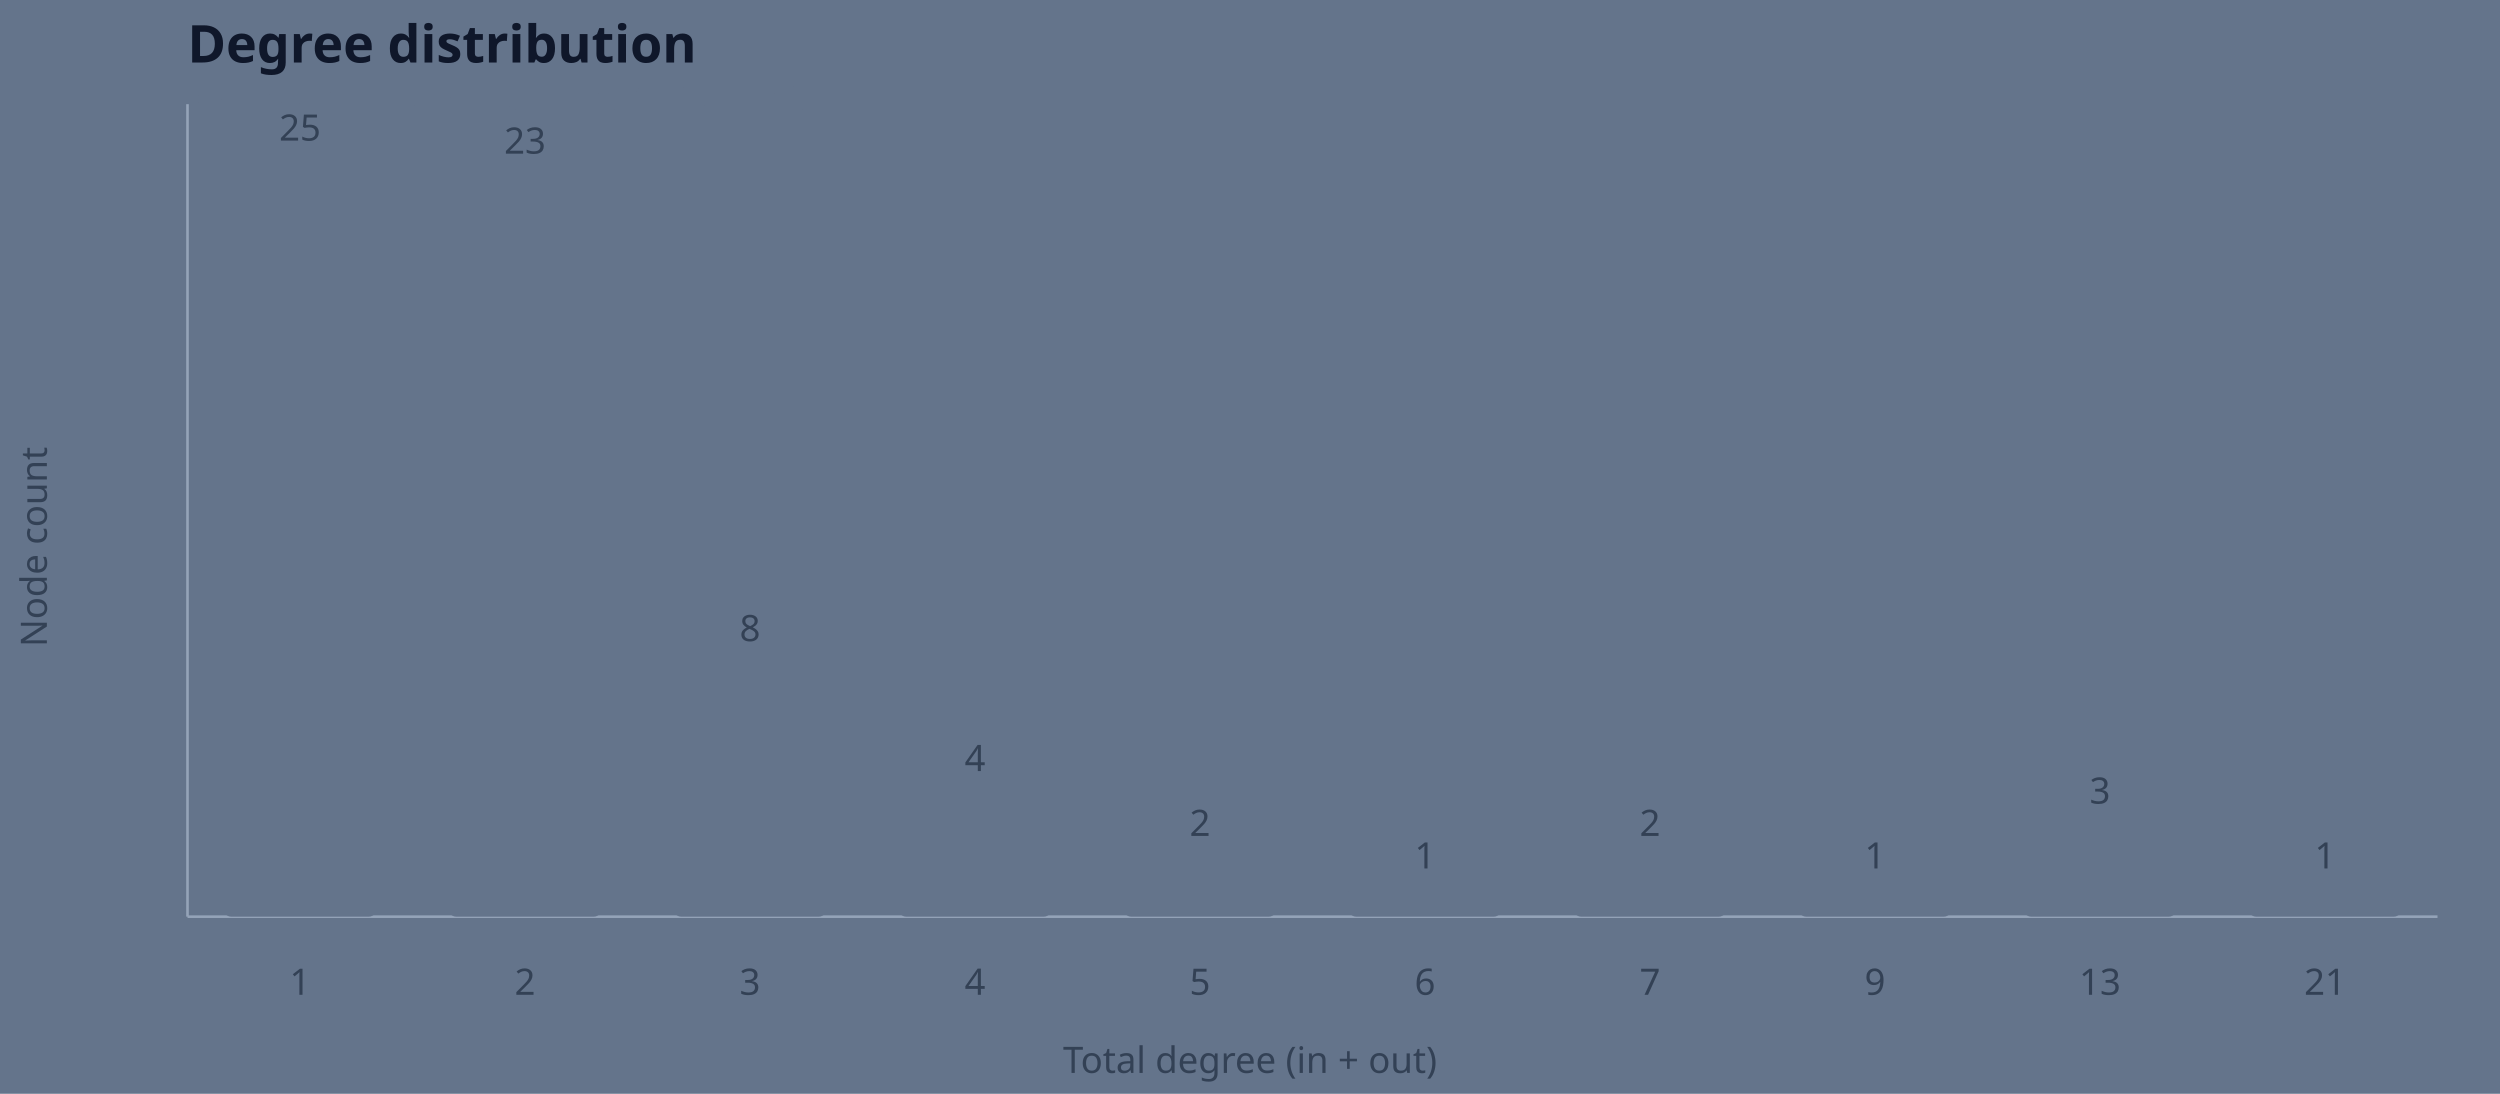
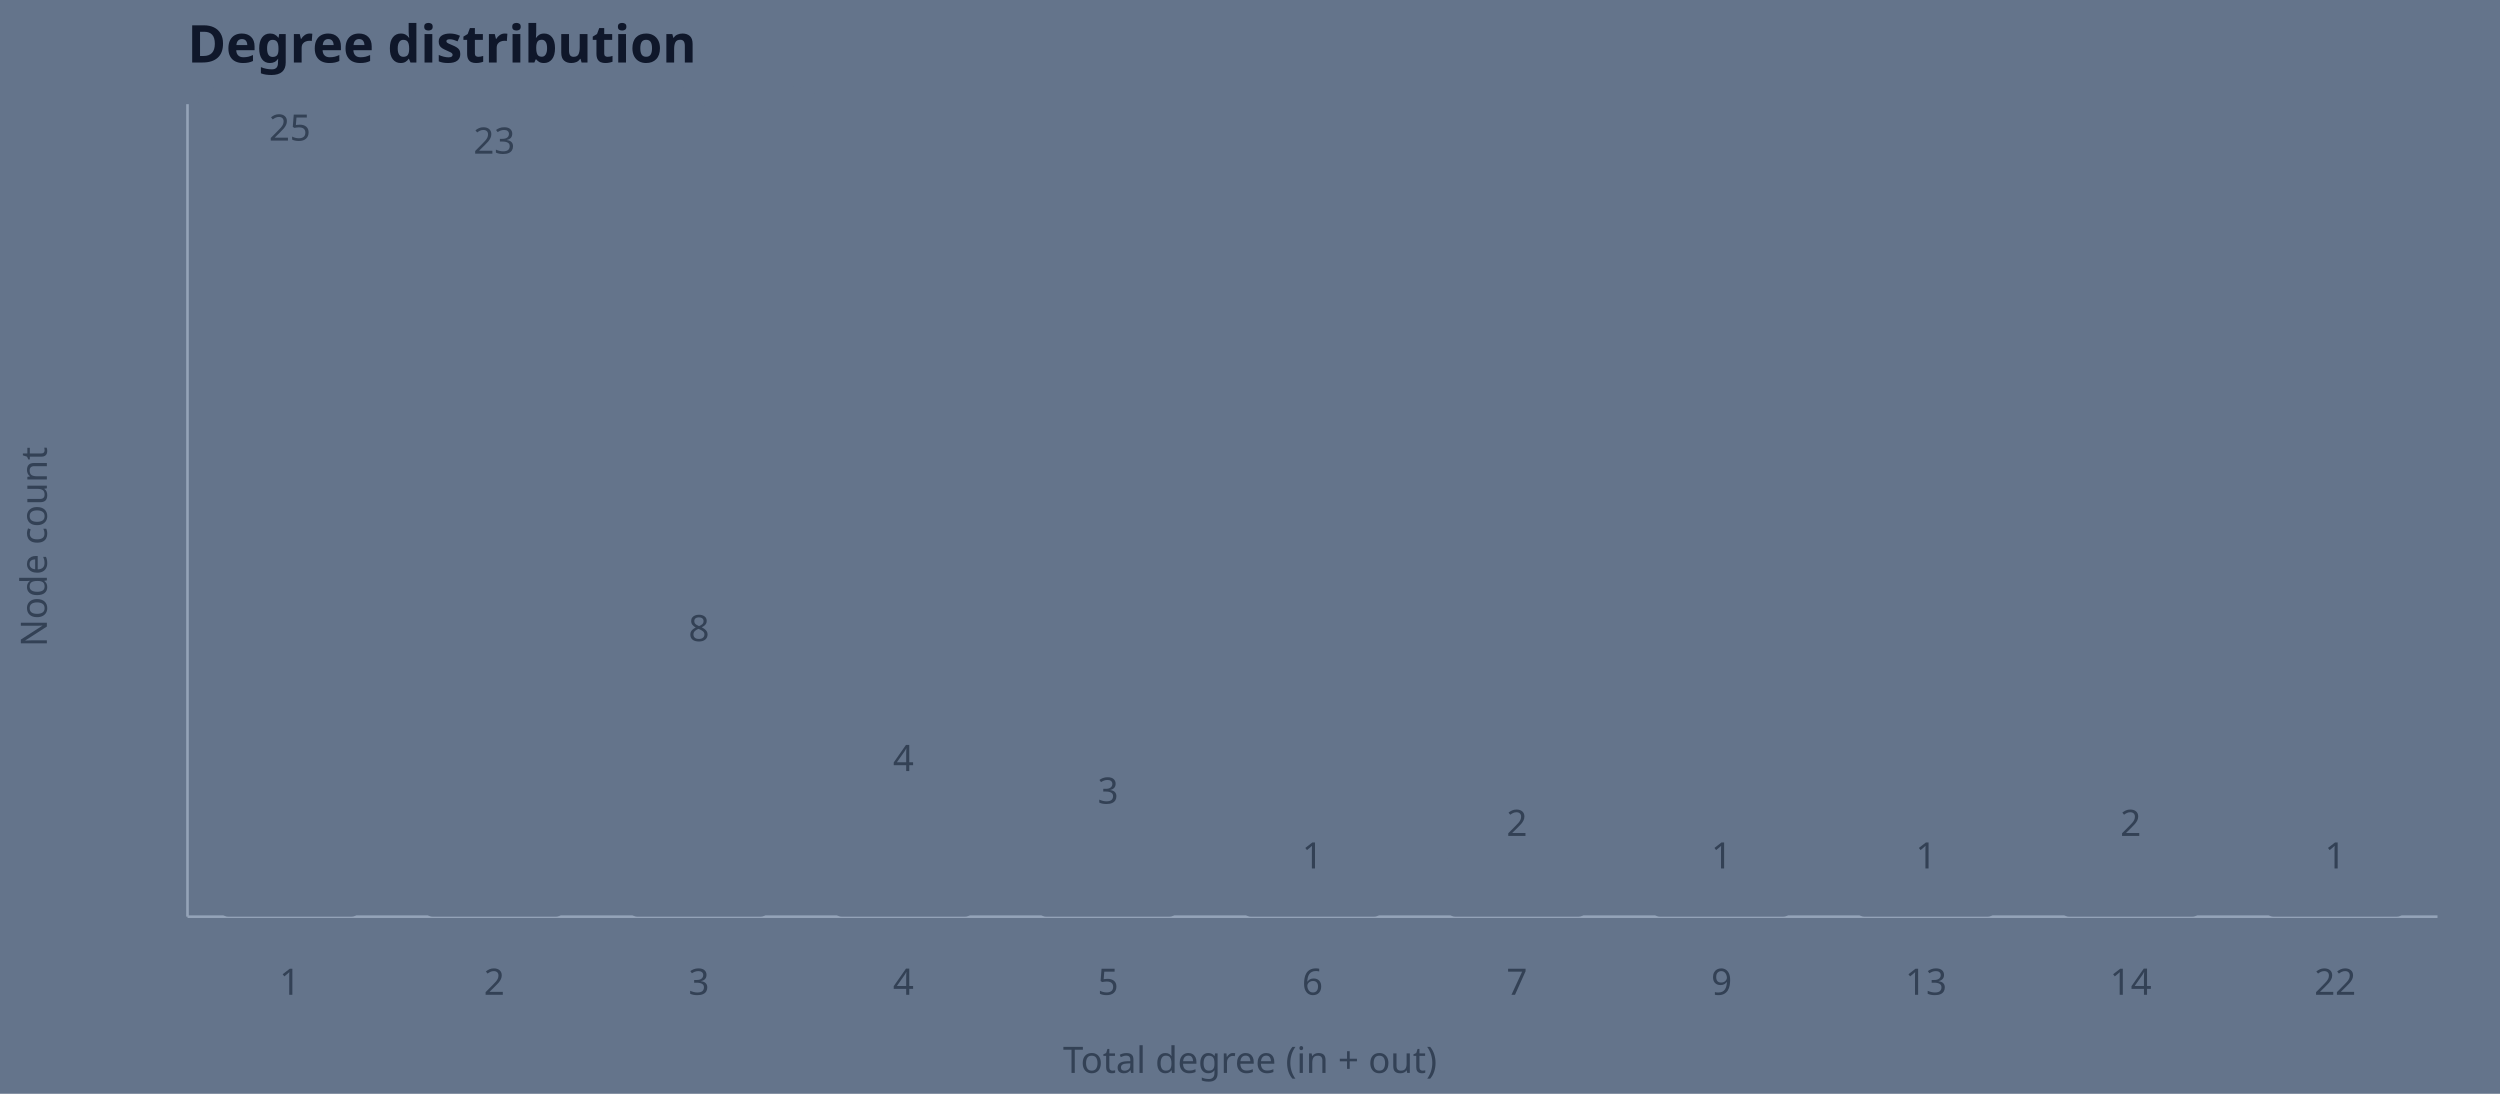
<svg xmlns="http://www.w3.org/2000/svg" viewBox="0 0 960 420" role="img" aria-labelledby="title desc">
  <style>text{font:14px system-ui,sans-serif;fill:#334155}rect{fill:#64748b}line{stroke:#94a3b8;stroke-width:1}.title{font-size:20px;font-weight:700;fill:#0f172a}.sub{font-size:13px;fill:#64748b}</style>
  <rect width="100%" height="100%" fill="#fff" />
  <text class="title" x="72" y="24">Degree distribution</text>
-   <text class="sub" x="72" y="42">70 nodes · 105 edges · density 0.021739</text>
+   <text class="sub" x="72" y="42">71 nodes · 109 edges · density 0.021932</text>
  <line x1="72" y1="352" x2="936" y2="352" />
  <line x1="72" y1="40" x2="72" y2="352" />
-   <rect x="85.8" y="40.0" width="58.8" height="312.0" rx="3" />
-   <rect x="172.2" y="65.0" width="58.8" height="287.0" rx="3" />
-   <rect x="258.6" y="252.2" width="58.8" height="99.8" rx="3" />
-   <rect x="345.0" y="302.1" width="58.8" height="49.9" rx="3" />
-   <rect x="431.4" y="327.0" width="58.8" height="25.0" rx="3" />
-   <rect x="517.8" y="339.5" width="58.8" height="12.5" rx="3" />
-   <rect x="604.2" y="327.0" width="58.8" height="25.0" rx="3" />
-   <rect x="690.6" y="339.5" width="58.8" height="12.5" rx="3" />
-   <rect x="777.0" y="314.6" width="58.8" height="37.4" rx="3" />
-   <rect x="863.4" y="339.5" width="58.8" height="12.5" rx="3" />
-   <text x="115.2" y="382" text-anchor="middle">1</text>
-   <text x="115.2" y="54.0" text-anchor="middle">25</text>
-   <text x="201.6" y="382" text-anchor="middle">2</text>
-   <text x="201.6" y="59.0" text-anchor="middle">23</text>
-   <text x="288.0" y="382" text-anchor="middle">3</text>
-   <text x="288.0" y="246.2" text-anchor="middle">8</text>
-   <text x="374.4" y="382" text-anchor="middle">4</text>
-   <text x="374.4" y="296.1" text-anchor="middle">4</text>
-   <text x="460.8" y="382" text-anchor="middle">5</text>
-   <text x="460.8" y="321.0" text-anchor="middle">2</text>
-   <text x="547.2" y="382" text-anchor="middle">6</text>
-   <text x="547.2" y="333.5" text-anchor="middle">1</text>
-   <text x="633.6" y="382" text-anchor="middle">7</text>
-   <text x="633.6" y="321.0" text-anchor="middle">2</text>
-   <text x="720.0" y="382" text-anchor="middle">9</text>
-   <text x="720.0" y="333.5" text-anchor="middle">1</text>
-   <text x="806.4" y="382" text-anchor="middle">13</text>
-   <text x="806.4" y="308.6" text-anchor="middle">3</text>
-   <text x="892.8" y="382" text-anchor="middle">21</text>
-   <text x="892.8" y="333.5" text-anchor="middle">1</text>
+   <rect x="84.6" y="40.0" width="53.4" height="312.0" rx="3" />
+   <rect x="163.1" y="65.0" width="53.4" height="287.0" rx="3" />
+   <rect x="241.7" y="252.2" width="53.4" height="99.8" rx="3" />
+   <rect x="320.2" y="302.1" width="53.4" height="49.9" rx="3" />
+   <rect x="398.7" y="314.6" width="53.4" height="37.4" rx="3" />
+   <rect x="477.3" y="339.5" width="53.4" height="12.5" rx="3" />
+   <rect x="555.8" y="327.0" width="53.4" height="25.0" rx="3" />
+   <rect x="634.4" y="339.5" width="53.4" height="12.5" rx="3" />
+   <rect x="712.9" y="339.5" width="53.4" height="12.5" rx="3" />
+   <rect x="791.5" y="327.0" width="53.4" height="25.0" rx="3" />
+   <rect x="870.0" y="339.5" width="53.4" height="12.5" rx="3" />
+   <text x="111.3" y="382" text-anchor="middle">1</text>
+   <text x="111.3" y="54.0" text-anchor="middle">25</text>
+   <text x="189.8" y="382" text-anchor="middle">2</text>
+   <text x="189.8" y="59.0" text-anchor="middle">23</text>
+   <text x="268.4" y="382" text-anchor="middle">3</text>
+   <text x="268.4" y="246.2" text-anchor="middle">8</text>
+   <text x="346.9" y="382" text-anchor="middle">4</text>
+   <text x="346.9" y="296.1" text-anchor="middle">4</text>
+   <text x="425.5" y="382" text-anchor="middle">5</text>
+   <text x="425.5" y="308.6" text-anchor="middle">3</text>
+   <text x="504.0" y="382" text-anchor="middle">6</text>
+   <text x="504.0" y="333.5" text-anchor="middle">1</text>
+   <text x="582.5" y="382" text-anchor="middle">7</text>
+   <text x="582.5" y="321.0" text-anchor="middle">2</text>
+   <text x="661.1" y="382" text-anchor="middle">9</text>
+   <text x="661.1" y="333.5" text-anchor="middle">1</text>
+   <text x="739.6" y="382" text-anchor="middle">13</text>
+   <text x="739.6" y="333.5" text-anchor="middle">1</text>
+   <text x="818.2" y="382" text-anchor="middle">14</text>
+   <text x="818.2" y="321.0" text-anchor="middle">2</text>
+   <text x="896.7" y="382" text-anchor="middle">22</text>
+   <text x="896.7" y="333.5" text-anchor="middle">1</text>
  <text x="480.0" y="412" text-anchor="middle">Total degree (in + out)</text>
  <text transform="translate(18 210.0) rotate(-90)" text-anchor="middle">Node count</text>
</svg>
